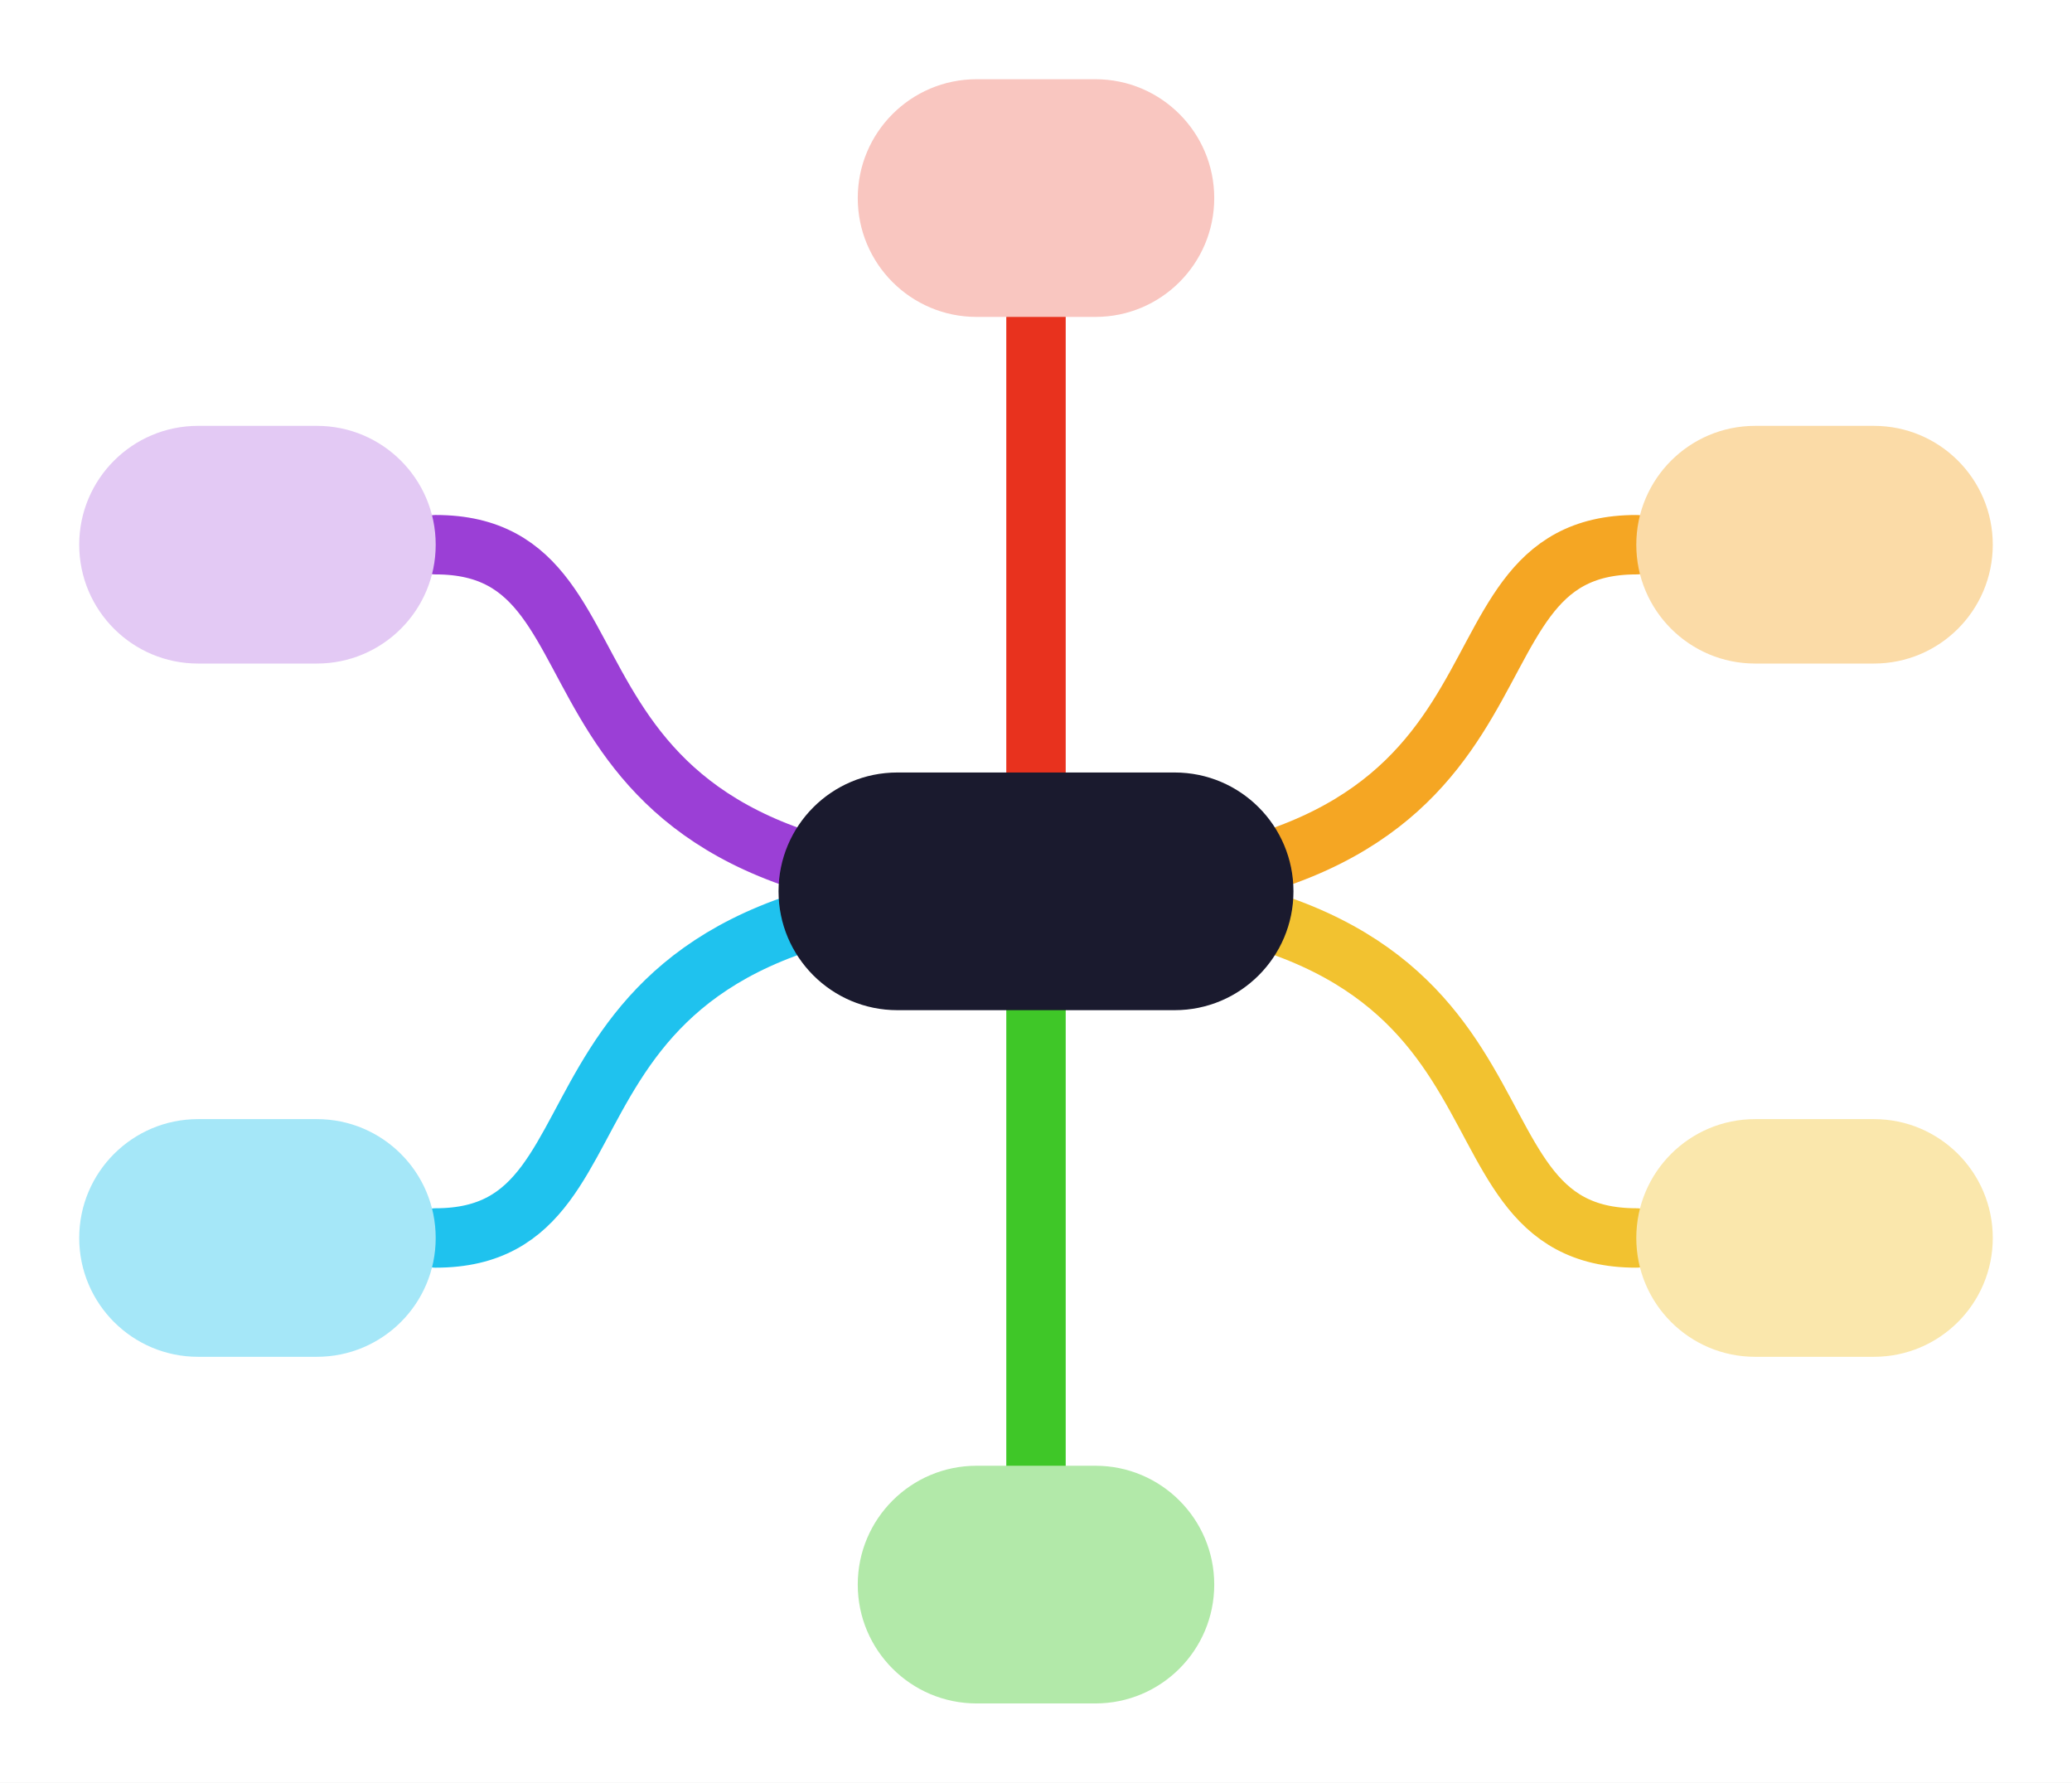
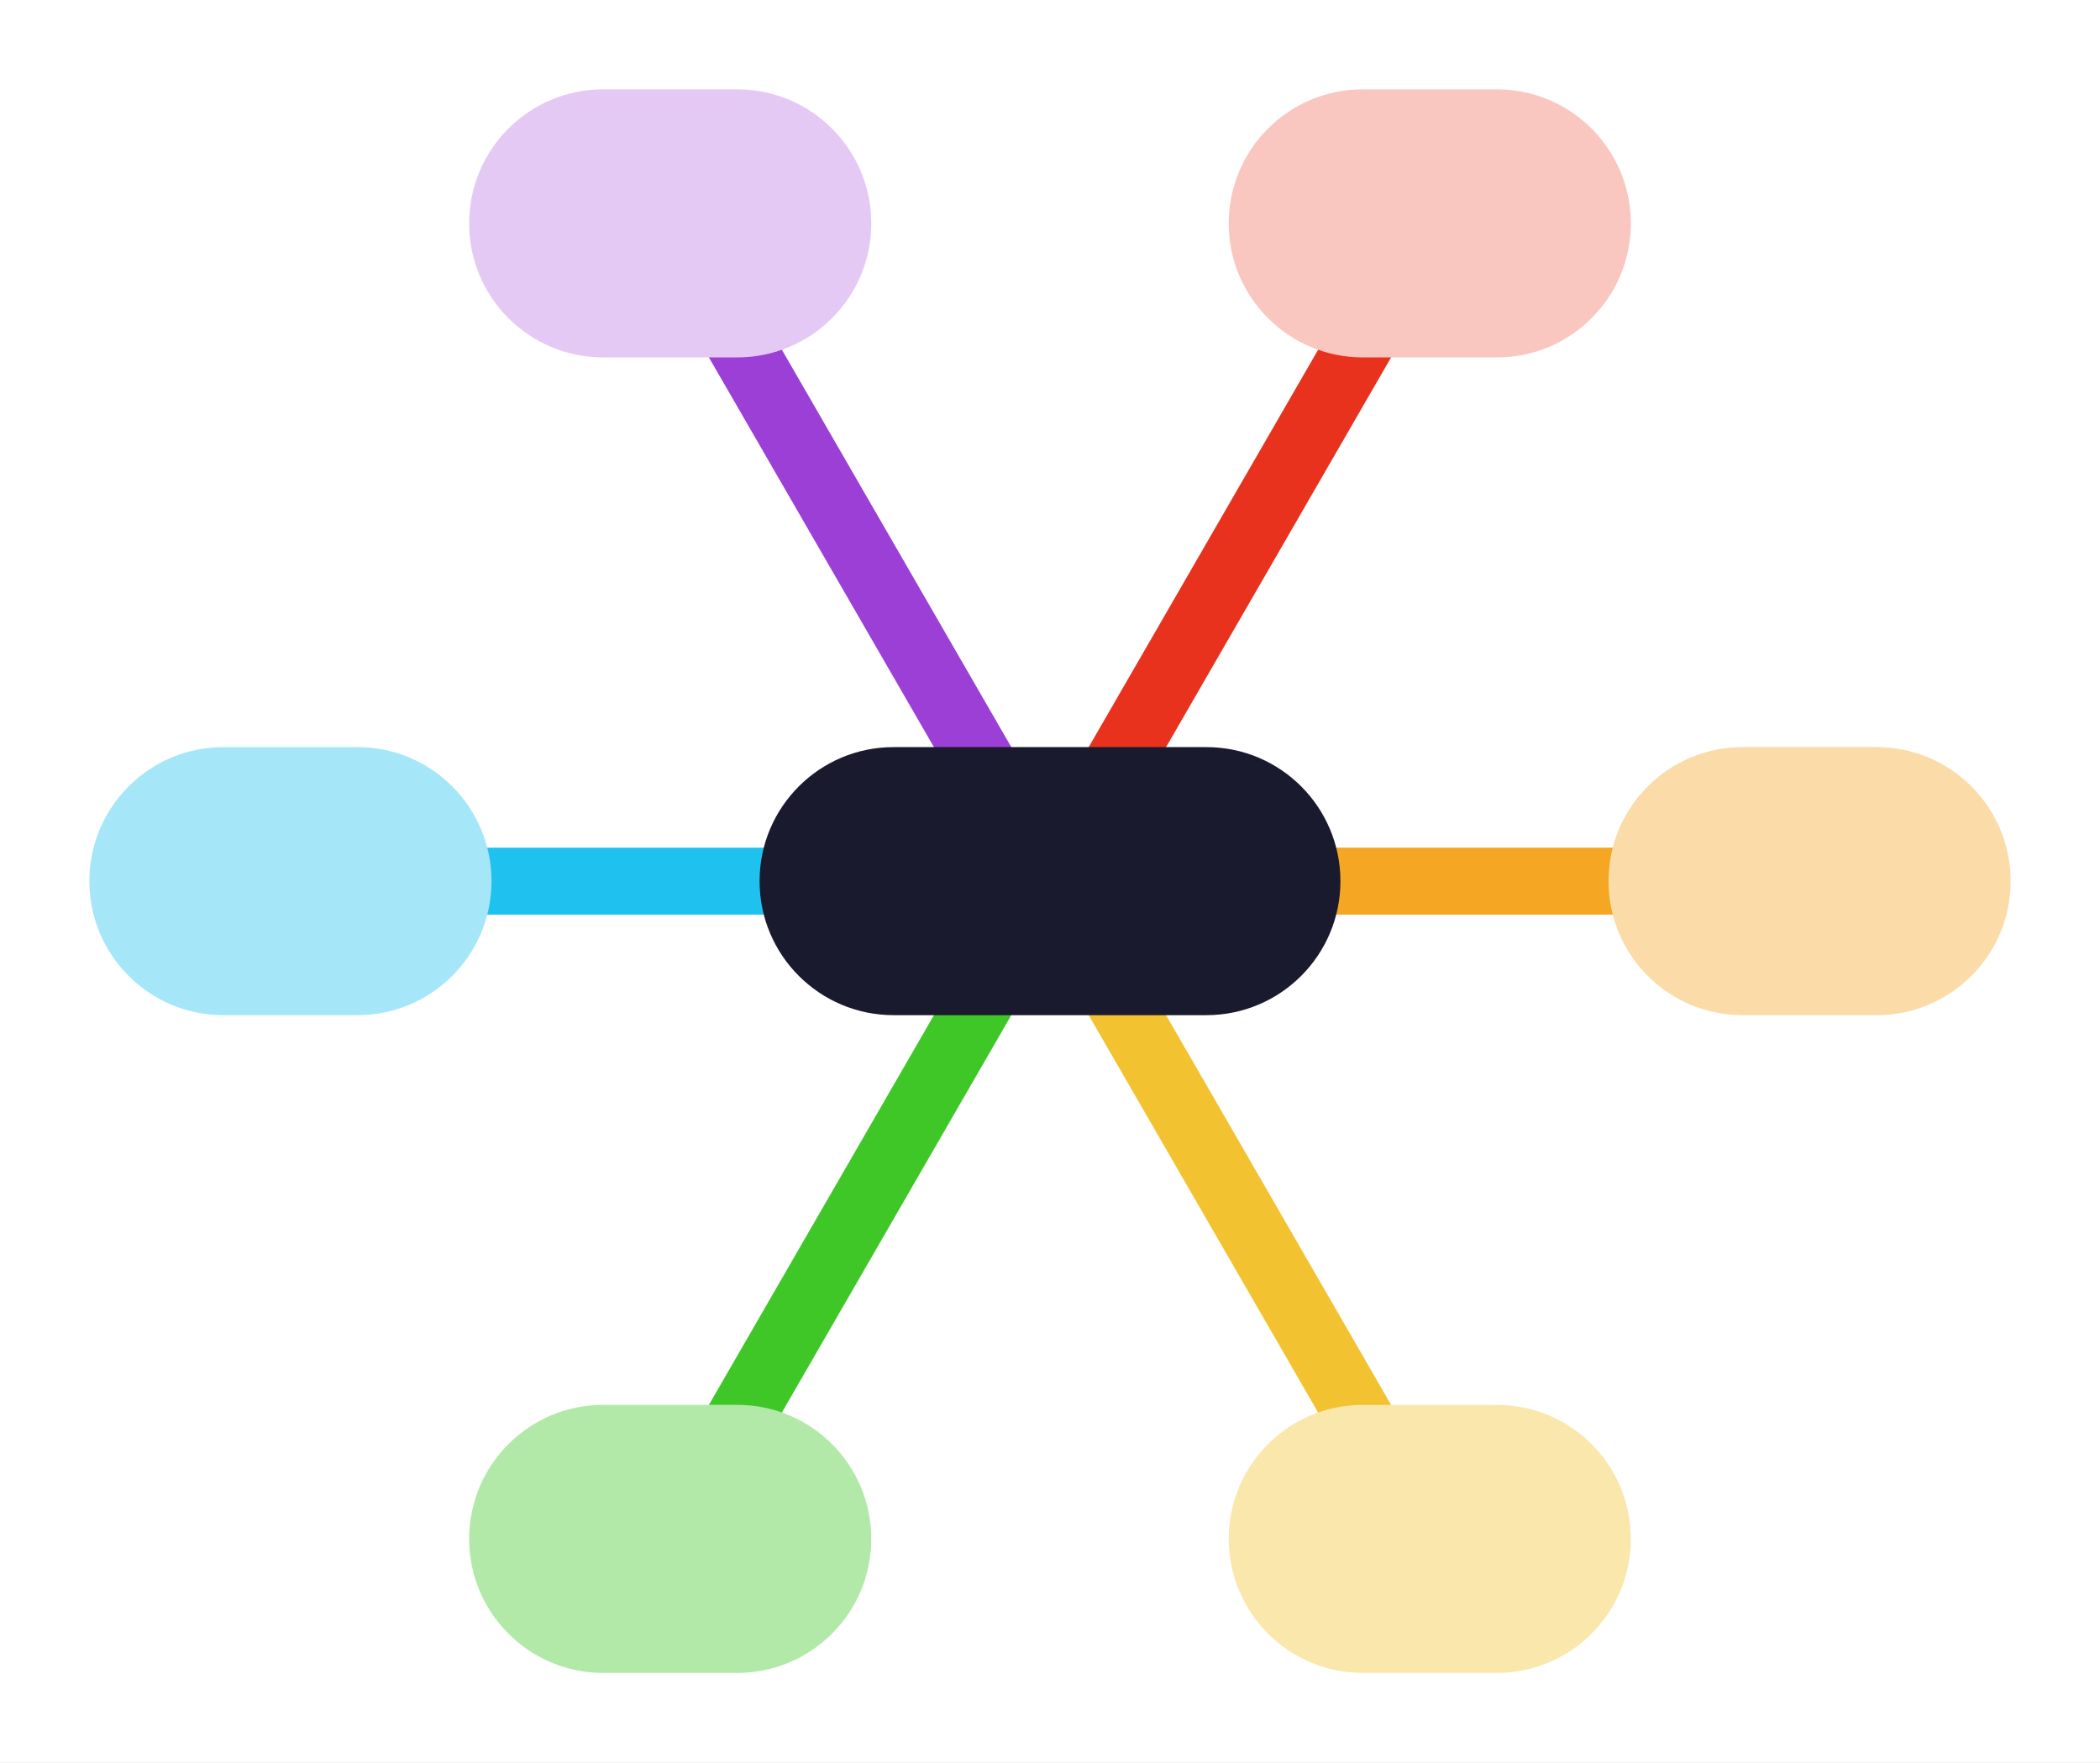
- <svg xmlns="http://www.w3.org/2000/svg" viewBox="0 0 104.622 90" width="104.622pt" height="90pt">
-   <path fill="#ffffff" fill-rule="nonzero" d="M 0 0v 90h 104.622v -90Z " />
+ <svg xmlns="http://www.w3.org/2000/svg" viewBox="0 0 94 78.89" width="94pt" height="78.89pt">
+   <path fill="#ffffff" fill-rule="nonzero" d="M 0 0v 78.89h 94v -78.89Z " />
  <g transform="translate(4 4)">
-     <path fill="none" stroke="#e8321e" stroke-width="3" stroke-linecap="round" stroke-linejoin="round" stroke-miterlimit="4" stroke-dashoffset="0" stroke-dasharray="" transform="translate(48.31089 12)" d="M 0 0m 0 29c 0 -14.5 0 -14.5 0 -29" />
-     <path fill="none" transform="translate(39.31089)" d="M 0 0h 18v 12h -18v -12Z " />
-     <g transform="translate(39.31089)">
+     <path fill="none" stroke="#e8321e" stroke-width="3" stroke-linecap="round" stroke-linejoin="round" stroke-miterlimit="4" stroke-dashoffset="0" stroke-dasharray="" transform="translate(43 6)" d="M 0 0m 0 29.445c 6.8 -11.778 10.2 -17.667 17 -29.445" />
+     <path fill="none" stroke="#f5a623" stroke-width="3" stroke-linecap="round" stroke-linejoin="round" stroke-miterlimit="4" stroke-dashoffset="0" stroke-dasharray="" transform="translate(43 35.44486)" d="M 0 0m 0 0c 13.6 0 20.4 0 34 0" />
+     <path fill="none" stroke="#f2c230" stroke-width="3" stroke-linecap="round" stroke-linejoin="round" stroke-miterlimit="4" stroke-dashoffset="0" stroke-dasharray="" transform="translate(43 35.44486)" d="M 0 0c 6.8 11.778 10.2 17.667 17 29.445" />
+     <path fill="none" stroke="#3fc728" stroke-width="3" stroke-linecap="round" stroke-linejoin="round" stroke-miterlimit="4" stroke-dashoffset="0" stroke-dasharray="" transform="translate(26 35.44486)" d="M 0 0m 17 0c -6.8 11.778 -10.2 17.667 -17 29.445" />
+     <path fill="none" stroke="#1fc2ee" stroke-width="3" stroke-linecap="round" stroke-linejoin="round" stroke-miterlimit="4" stroke-dashoffset="0" stroke-dasharray="" transform="translate(9 35.44486)" d="M 0 0m 34 0c -13.6 0 -20.4 0 -34 0" />
+     <path fill="none" stroke="#9b3fd6" stroke-width="3" stroke-linecap="round" stroke-linejoin="round" stroke-miterlimit="4" stroke-dashoffset="0" stroke-dasharray="" transform="translate(26 6)" d="M 0 0m 17 29.445c -6.8 -11.778 -10.2 -17.667 -17 -29.445" />
+     <path fill="none" transform="translate(51)" d="M 0 0h 18v 12h -18v -12Z " />
+     <g transform="translate(51)">
      <g>
        <g>
          <path fill="#f9c6c0" fill-rule="nonzero" d="M 0 0m 0 6c 0 -3.314 2.686 -6 6 -6h 6c 3.314 0 6 2.686 6 6c 0 3.314 -2.686 6 -6 6h -6c -3.314 0 -6 -2.686 -6 -6Z " />
        </g>
      </g>
    </g>
-     <path fill="none" stroke="#f5a623" stroke-width="3" stroke-linecap="round" stroke-linejoin="round" stroke-miterlimit="4" stroke-dashoffset="0" stroke-dasharray="" transform="translate(48.31089 23.5)" d="M 0 0m 0 17.5c 27.28 0 19.311 -17.5 30.311 -17.5" />
-     <path fill="none" transform="translate(78.62178 17.5)" d="M 0 0h 18v 12h -18v -12Z " />
-     <g transform="translate(78.62178 17.5)">
+     <path fill="none" transform="translate(68 29.44486)" d="M 0 0h 18v 12h -18v -12Z " />
+     <g transform="translate(68 29.44486)">
      <g>
        <g>
          <path fill="#fbdba7" fill-rule="nonzero" d="M 0 0m 0 6c 0 -3.314 2.686 -6 6 -6h 6c 3.314 0 6 2.686 6 6c 0 3.314 -2.686 6 -6 6h -6c -3.314 0 -6 -2.686 -6 -6Z " />
        </g>
      </g>
    </g>
-     <path fill="none" stroke="#f2c230" stroke-width="3" stroke-linecap="round" stroke-linejoin="round" stroke-miterlimit="4" stroke-dashoffset="0" stroke-dasharray="" transform="translate(48.31089 41)" d="M 0 0c 27.28 0 19.311 17.5 30.311 17.5" />
-     <path fill="none" transform="translate(78.62178 52.5)" d="M 0 0h 18v 12h -18v -12Z " />
-     <g transform="translate(78.62178 52.5)">
+     <path fill="none" transform="translate(51 58.88973)" d="M 0 0h 18v 12h -18v -12Z " />
+     <g transform="translate(51 58.88973)">
      <g>
        <g>
          <path fill="#fae7ac" fill-rule="nonzero" d="M 0 0m 0 6c 0 -3.314 2.686 -6 6 -6h 6c 3.314 0 6 2.686 6 6c 0 3.314 -2.686 6 -6 6h -6c -3.314 0 -6 -2.686 -6 -6Z " />
        </g>
      </g>
    </g>
-     <path fill="none" stroke="#3fc728" stroke-width="3" stroke-linecap="round" stroke-linejoin="round" stroke-miterlimit="4" stroke-dashoffset="0" stroke-dasharray="" transform="translate(48.31089 41)" d="M 0 0c 0 14.5 0 14.5 0 29" />
-     <path fill="none" transform="translate(39.31089 70)" d="M 0 0h 18v 12h -18v -12Z " />
-     <g transform="translate(39.31089 70)">
+     <path fill="none" transform="translate(17 58.88973)" d="M 0 0h 18v 12h -18v -12Z " />
+     <g transform="translate(17 58.88973)">
      <g>
        <g>
          <path fill="#b2e9a9" fill-rule="nonzero" d="M 0 0m 0 6c 0 -3.314 2.686 -6 6 -6h 6c 3.314 0 6 2.686 6 6c 0 3.314 -2.686 6 -6 6h -6c -3.314 0 -6 -2.686 -6 -6Z " />
        </g>
      </g>
    </g>
-     <path fill="none" stroke="#1fc2ee" stroke-width="3" stroke-linecap="round" stroke-linejoin="round" stroke-miterlimit="4" stroke-dashoffset="0" stroke-dasharray="" transform="translate(18 41)" d="M 0 0m 30.311 0c -27.28 0 -19.311 17.5 -30.311 17.5" />
-     <path fill="none" transform="translate(0 52.5)" d="M 0 0h 18v 12h -18v -12Z " />
-     <g transform="translate(0 52.5)">
+     <path fill="none" transform="translate(0 29.44486)" d="M 0 0h 18v 12h -18v -12Z " />
+     <g transform="translate(0 29.44486)">
      <g>
        <g>
          <path fill="#a5e7f8" fill-rule="nonzero" d="M 0 0m 0 6c 0 -3.314 2.686 -6 6 -6h 6c 3.314 0 6 2.686 6 6c 0 3.314 -2.686 6 -6 6h -6c -3.314 0 -6 -2.686 -6 -6Z " />
        </g>
      </g>
    </g>
-     <path fill="none" stroke="#9b3fd6" stroke-width="3" stroke-linecap="round" stroke-linejoin="round" stroke-miterlimit="4" stroke-dashoffset="0" stroke-dasharray="" transform="translate(18 23.5)" d="M 0 0m 30.311 17.5c -27.28 0 -19.311 -17.5 -30.311 -17.5" />
-     <path fill="none" transform="translate(0 17.5)" d="M 0 0h 18v 12h -18v -12Z " />
-     <g transform="translate(0 17.5)">
+     <path fill="none" transform="translate(17 0)" d="M 0 0h 18v 12h -18v -12Z " />
+     <g transform="translate(17 0)">
      <g>
        <g>
          <path fill="#e3c9f4" fill-rule="nonzero" d="M 0 0m 0 6c 0 -3.314 2.686 -6 6 -6h 6c 3.314 0 6 2.686 6 6c 0 3.314 -2.686 6 -6 6h -6c -3.314 0 -6 -2.686 -6 -6Z " />
        </g>
      </g>
    </g>
-     <path fill="none" transform="translate(35.31089 35)" d="M 0 0h 26v 12h -26v -12Z " />
-     <g transform="translate(35.31089 35)">
+     <path fill="none" transform="translate(30 29.44486)" d="M 0 0h 26v 12h -26v -12Z " />
+     <g transform="translate(30 29.44486)">
      <g>
        <g>
          <path fill="#1a1a2e" fill-rule="nonzero" d="M 0 0m 0 6c 0 -3.314 2.686 -6 6 -6h 14c 3.314 0 6 2.686 6 6c 0 3.314 -2.686 6 -6 6h -14c -3.314 0 -6 -2.686 -6 -6Z " />
        </g>
      </g>
    </g>
  </g>
</svg>
